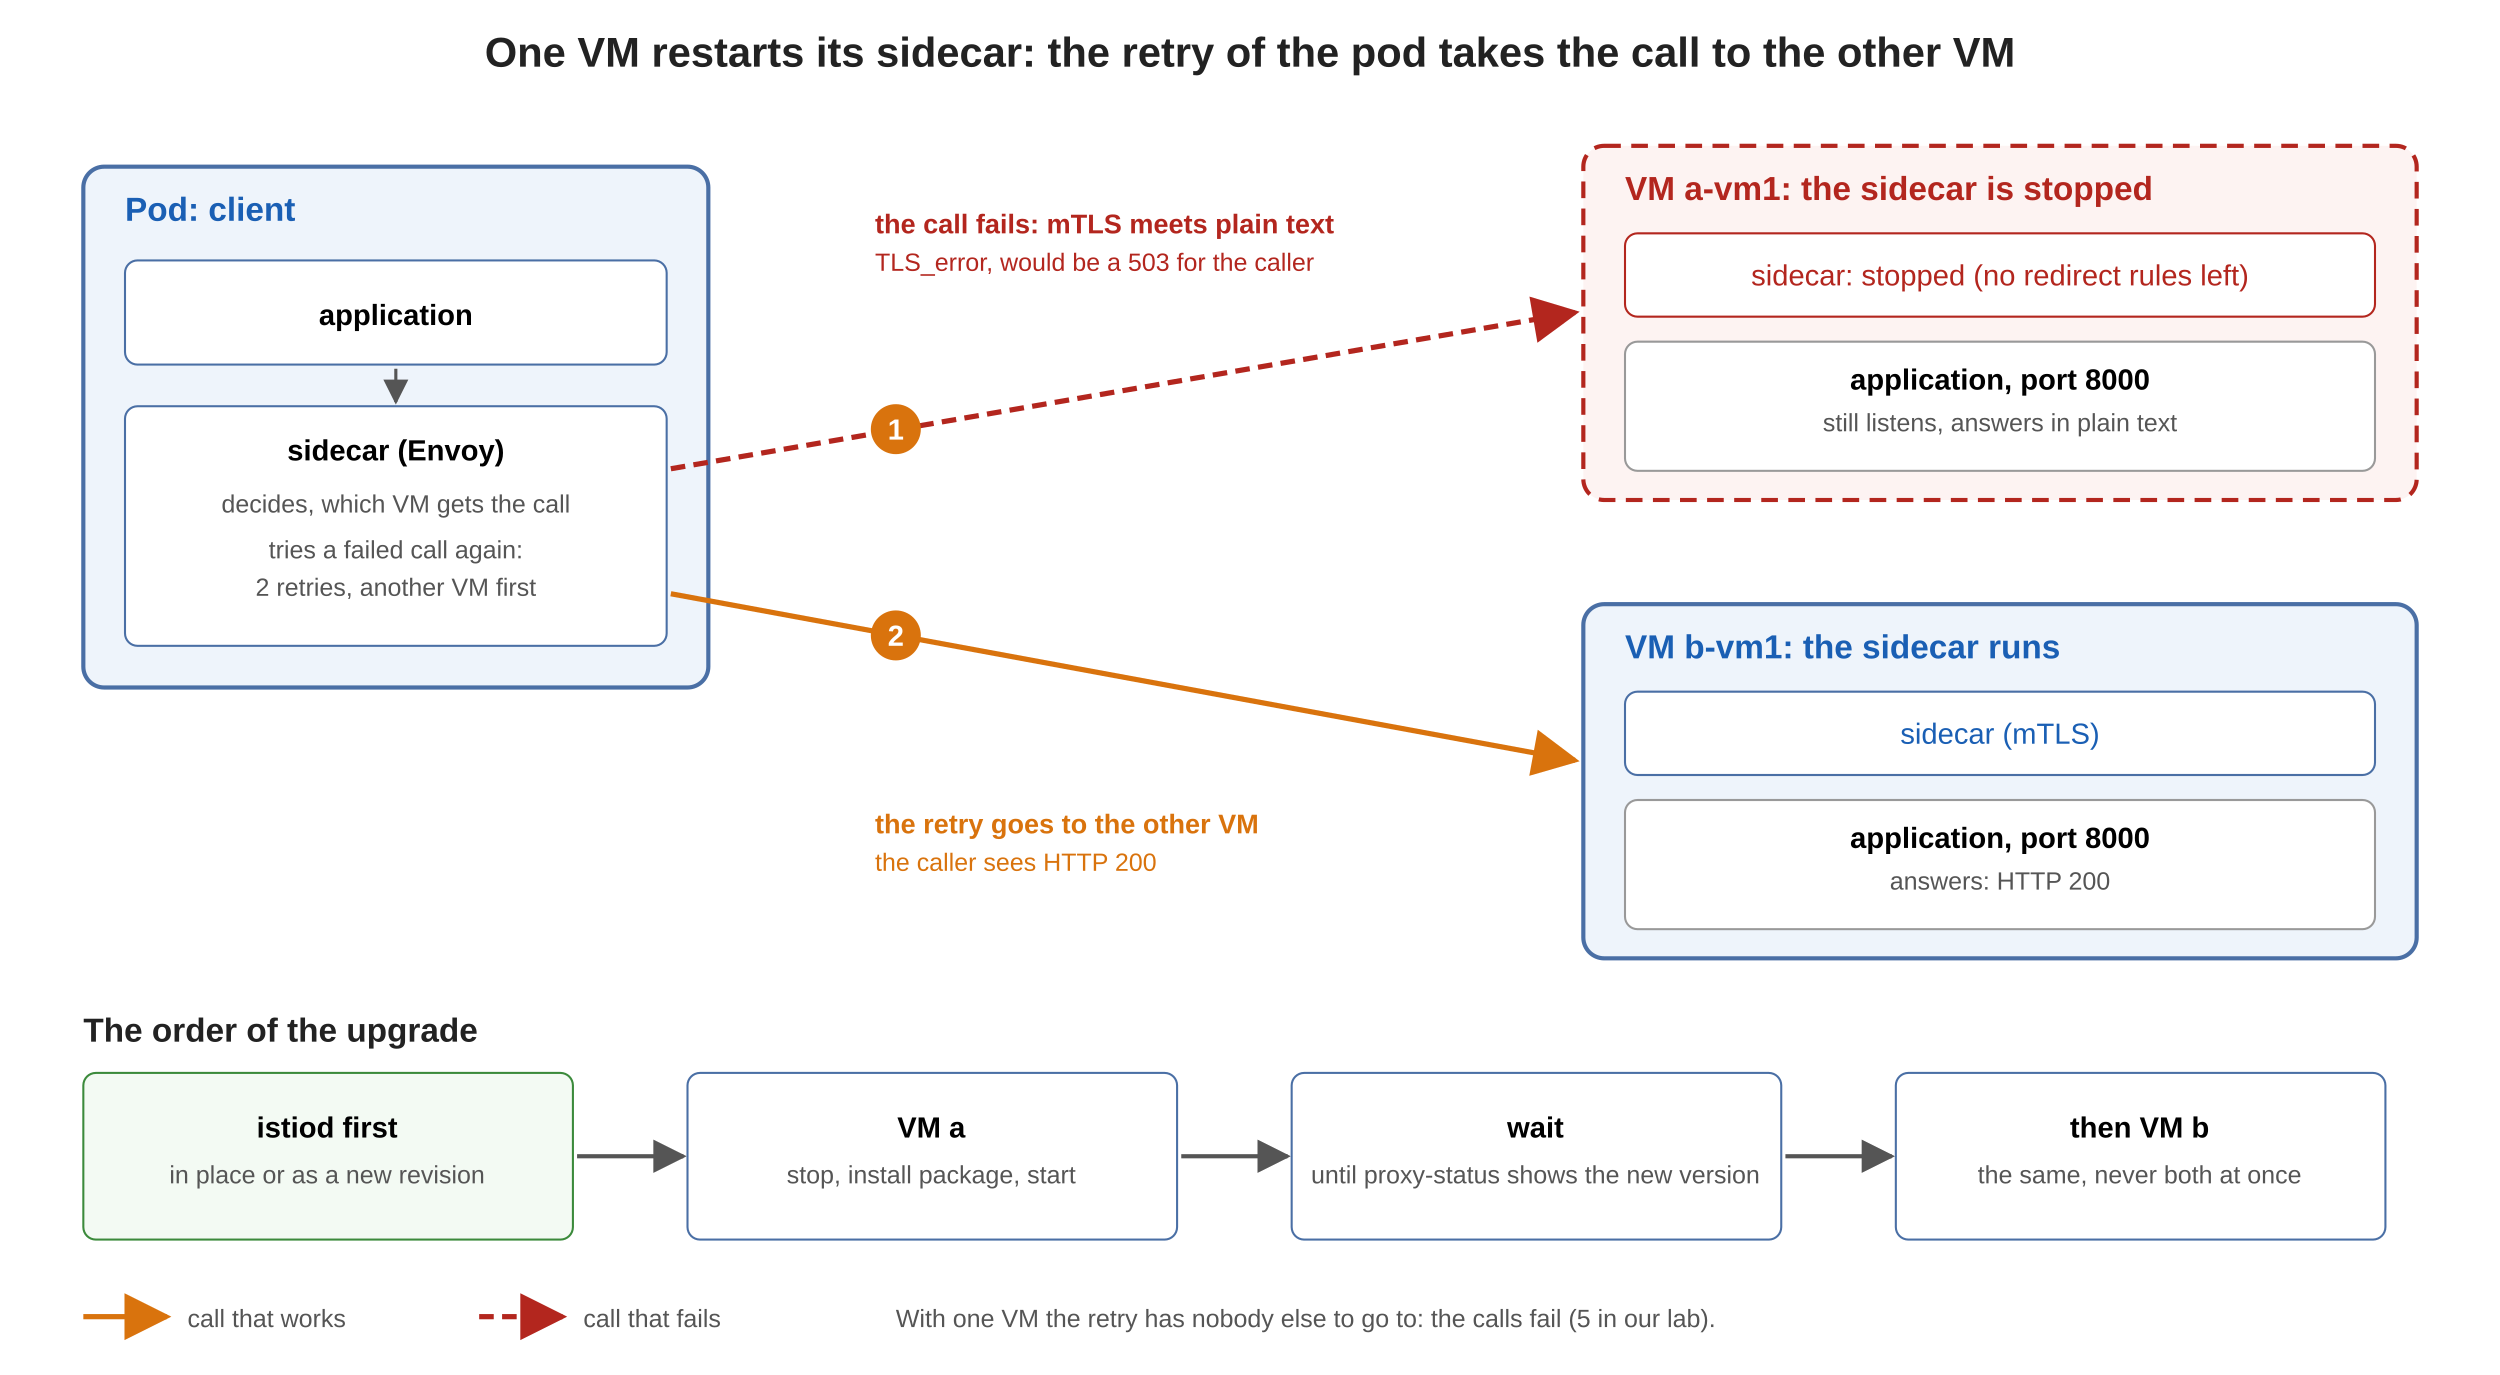
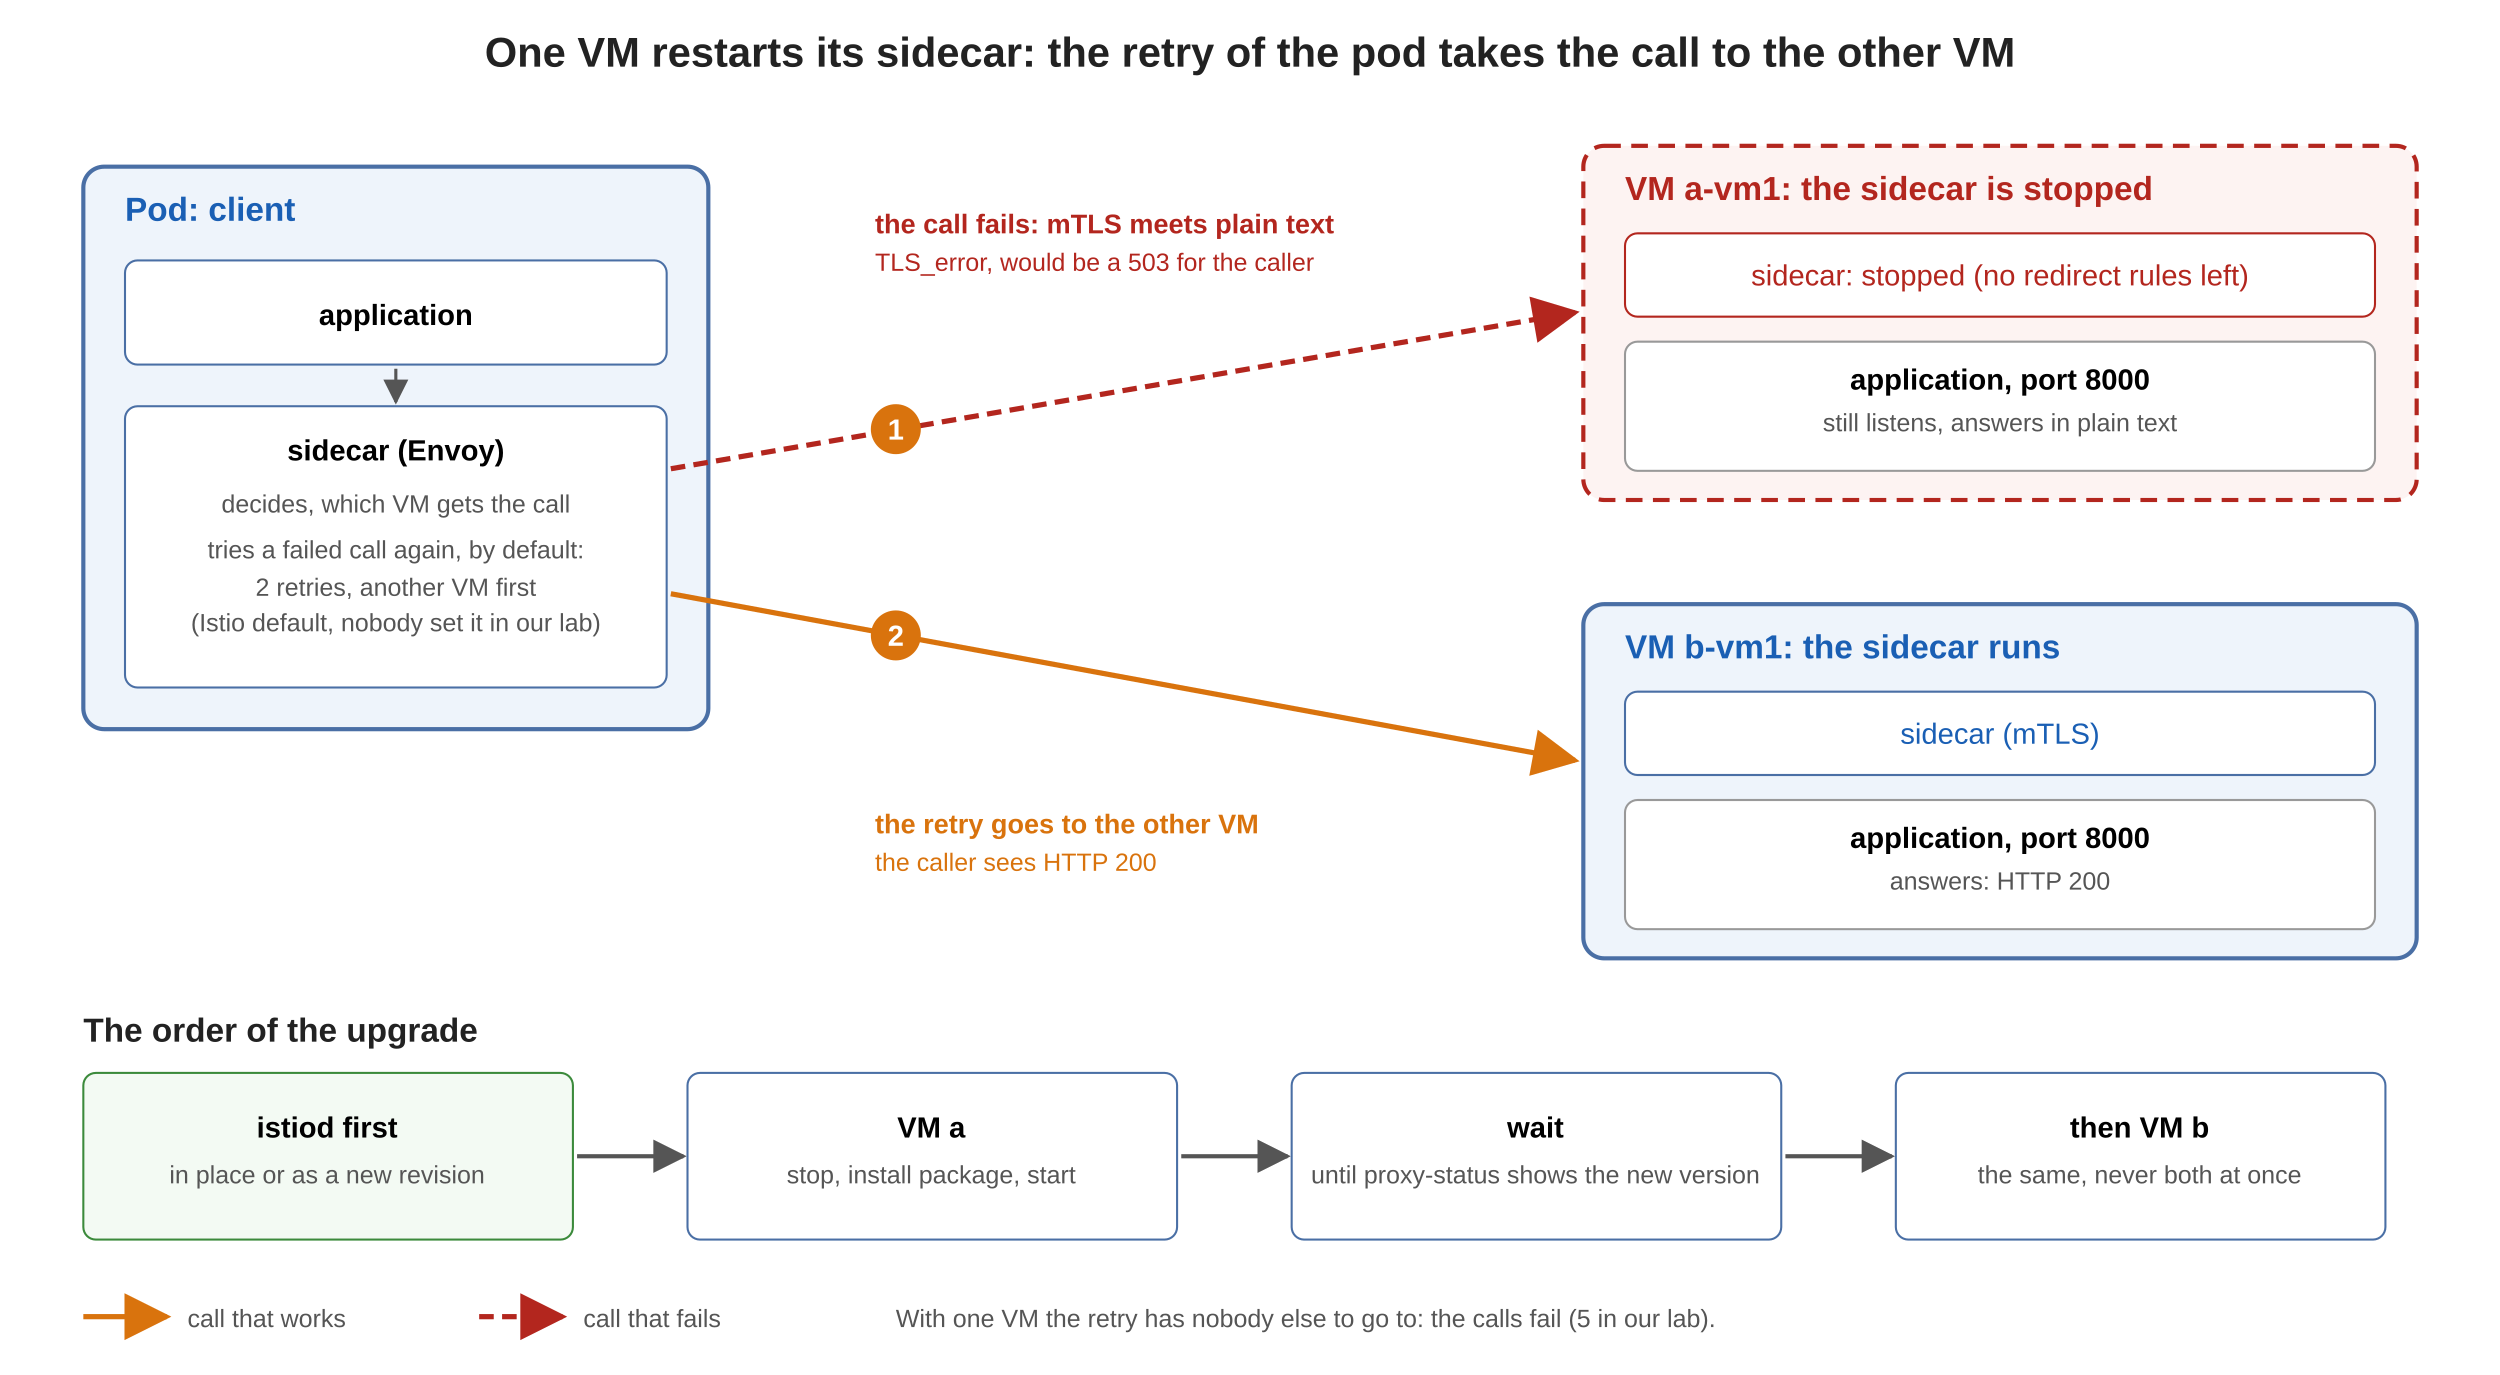
<svg xmlns="http://www.w3.org/2000/svg" viewBox="0 0 1200 660" width="1200" height="660" font-family="Segoe UI, Arial, sans-serif" font-size="14">
  <defs>
    <marker id="pg" viewBox="0 0 10 10" refX="9" refY="5" markerWidth="8" markerHeight="8" orient="auto-start-reverse">
      <path d="M0,0 L10,5 L0,10 z" fill="#555" />
    </marker>
    <marker id="po" viewBox="0 0 10 10" refX="9" refY="5" markerWidth="9" markerHeight="9" orient="auto-start-reverse">
      <path d="M0,0 L10,5 L0,10 z" fill="#d9730d" />
    </marker>
    <marker id="pr" viewBox="0 0 10 10" refX="9" refY="5" markerWidth="9" markerHeight="9" orient="auto-start-reverse">
      <path d="M0,0 L10,5 L0,10 z" fill="#b3261e" />
    </marker>
  </defs>
  <rect width="1200" height="660" fill="#ffffff" />
  <text x="600" y="32" text-anchor="middle" font-size="20" font-weight="bold" fill="#222">One VM restarts its sidecar: the retry of the pod takes the call to the other VM</text>
-   <rect x="40" y="80" width="300" height="250" rx="10" fill="#eef4fb" stroke="#4a6fa5" stroke-width="2" />
+   <rect x="40" y="80" width="300" height="270" rx="10" fill="#eef4fb" stroke="#4a6fa5" stroke-width="2" />
  <text x="60" y="106" font-weight="bold" font-size="16" fill="#1a5fb4">Pod: client</text>
  <rect x="60" y="125" width="260" height="50" rx="6" fill="#fff" stroke="#4a6fa5" />
  <text x="190" y="156" text-anchor="middle" font-weight="bold">application</text>
-   <rect x="60" y="195" width="260" height="115" rx="6" fill="#fff" stroke="#4a6fa5" />
+   <rect x="60" y="195" width="260" height="135" rx="6" fill="#fff" stroke="#4a6fa5" />
  <text x="190" y="221" text-anchor="middle" font-weight="bold">sidecar (Envoy)</text>
  <text x="190" y="246" text-anchor="middle" fill="#555" font-size="12">decides, which VM gets the call</text>
-   <text x="190" y="268" text-anchor="middle" fill="#555" font-size="12">tries a failed call again:</text>
+   <text x="190" y="268" text-anchor="middle" fill="#555" font-size="12">tries a failed call again, by default:</text>
  <text x="190" y="286" text-anchor="middle" fill="#555" font-size="12">2 retries, another VM first</text>
+   <text x="190" y="303" text-anchor="middle" fill="#555" font-size="12">(Istio default, nobody set it in our lab)</text>
  <path d="M190,177 L190,193" stroke="#555" stroke-width="1.5" fill="none" marker-end="url(#pg)" />
  <rect x="760" y="70" width="400" height="170" rx="10" fill="#fdf3f2" stroke="#b3261e" stroke-width="2" stroke-dasharray="8 5" />
  <text x="780" y="96" font-weight="bold" font-size="16" fill="#b3261e">VM a-vm1: the sidecar is stopped</text>
  <rect x="780" y="112" width="360" height="40" rx="6" fill="#fff" stroke="#b3261e" />
  <text x="960" y="137" text-anchor="middle" fill="#b3261e">sidecar: stopped (no redirect rules left)</text>
  <rect x="780" y="164" width="360" height="62" rx="6" fill="#fff" stroke="#999" />
  <text x="960" y="187" text-anchor="middle" font-weight="bold">application, port 8000</text>
  <text x="960" y="207" text-anchor="middle" fill="#555" font-size="12">still listens, answers in plain text</text>
  <rect x="760" y="290" width="400" height="170" rx="10" fill="#eef4fb" stroke="#4a6fa5" stroke-width="2" />
  <text x="780" y="316" font-weight="bold" font-size="16" fill="#1a5fb4">VM b-vm1: the sidecar runs</text>
  <rect x="780" y="332" width="360" height="40" rx="6" fill="#fff" stroke="#4a6fa5" />
  <text x="960" y="357" text-anchor="middle" fill="#1a5fb4">sidecar (mTLS)</text>
  <rect x="780" y="384" width="360" height="62" rx="6" fill="#fff" stroke="#999" />
  <text x="960" y="407" text-anchor="middle" font-weight="bold">application, port 8000</text>
  <text x="960" y="427" text-anchor="middle" fill="#555" font-size="12">answers: HTTP 200</text>
  <path d="M322,225 L756,150" stroke="#b3261e" stroke-width="2.5" fill="none" stroke-dasharray="7 4" marker-end="url(#pr)" />
  <circle cx="430" cy="206" r="12" fill="#d9730d" />
  <text x="430" y="211" text-anchor="middle" fill="#fff" font-weight="bold">1</text>
  <text x="420" y="112" fill="#b3261e" font-size="13" font-weight="bold">the call fails: mTLS meets plain text</text>
  <text x="420" y="130" fill="#b3261e" font-size="12">TLS_error, would be a 503 for the caller</text>
  <path d="M322,285 L756,365" stroke="#d9730d" stroke-width="2.5" fill="none" marker-end="url(#po)" />
  <circle cx="430" cy="305" r="12" fill="#d9730d" />
  <text x="430" y="310" text-anchor="middle" fill="#fff" font-weight="bold">2</text>
  <text x="420" y="400" fill="#d9730d" font-size="13" font-weight="bold">the retry goes to the other VM</text>
  <text x="420" y="418" fill="#d9730d" font-size="12">the caller sees HTTP 200</text>
  <text x="40" y="500" font-weight="bold" font-size="16" fill="#222">The order of the upgrade</text>
  <rect x="40" y="515" width="235" height="80" rx="6" fill="#f3faf3" stroke="#3b8a3b" />
  <text x="157" y="546" text-anchor="middle" font-weight="bold">istiod first</text>
  <text x="157" y="568" text-anchor="middle" fill="#555" font-size="12">in place or as a new revision</text>
  <path d="M277,555 L328,555" stroke="#555" stroke-width="2" fill="none" marker-end="url(#pg)" />
  <rect x="330" y="515" width="235" height="80" rx="6" fill="#fff" stroke="#4a6fa5" />
  <text x="447" y="546" text-anchor="middle" font-weight="bold">VM a</text>
  <text x="447" y="568" text-anchor="middle" fill="#555" font-size="12">stop, install package, start</text>
  <path d="M567,555 L618,555" stroke="#555" stroke-width="2" fill="none" marker-end="url(#pg)" />
  <rect x="620" y="515" width="235" height="80" rx="6" fill="#fff" stroke="#4a6fa5" />
  <text x="737" y="546" text-anchor="middle" font-weight="bold">wait</text>
  <text x="737" y="568" text-anchor="middle" fill="#555" font-size="12">until proxy-status shows the new version</text>
  <path d="M857,555 L908,555" stroke="#555" stroke-width="2" fill="none" marker-end="url(#pg)" />
  <rect x="910" y="515" width="235" height="80" rx="6" fill="#fff" stroke="#4a6fa5" />
  <text x="1027" y="546" text-anchor="middle" font-weight="bold">then VM b</text>
  <text x="1027" y="568" text-anchor="middle" fill="#555" font-size="12">the same, never both at once</text>
  <path d="M40,632 L80,632" stroke="#d9730d" stroke-width="2.5" marker-end="url(#po)" />
  <text x="90" y="637" font-size="12" fill="#555">call that works</text>
  <path d="M230,632 L270,632" stroke="#b3261e" stroke-width="2.5" stroke-dasharray="7 4" marker-end="url(#pr)" />
  <text x="280" y="637" font-size="12" fill="#555">call that fails</text>
  <text x="430" y="637" font-size="12" fill="#555">With one VM the retry has nobody else to go to: the calls fail (5 in our lab).</text>
</svg>
